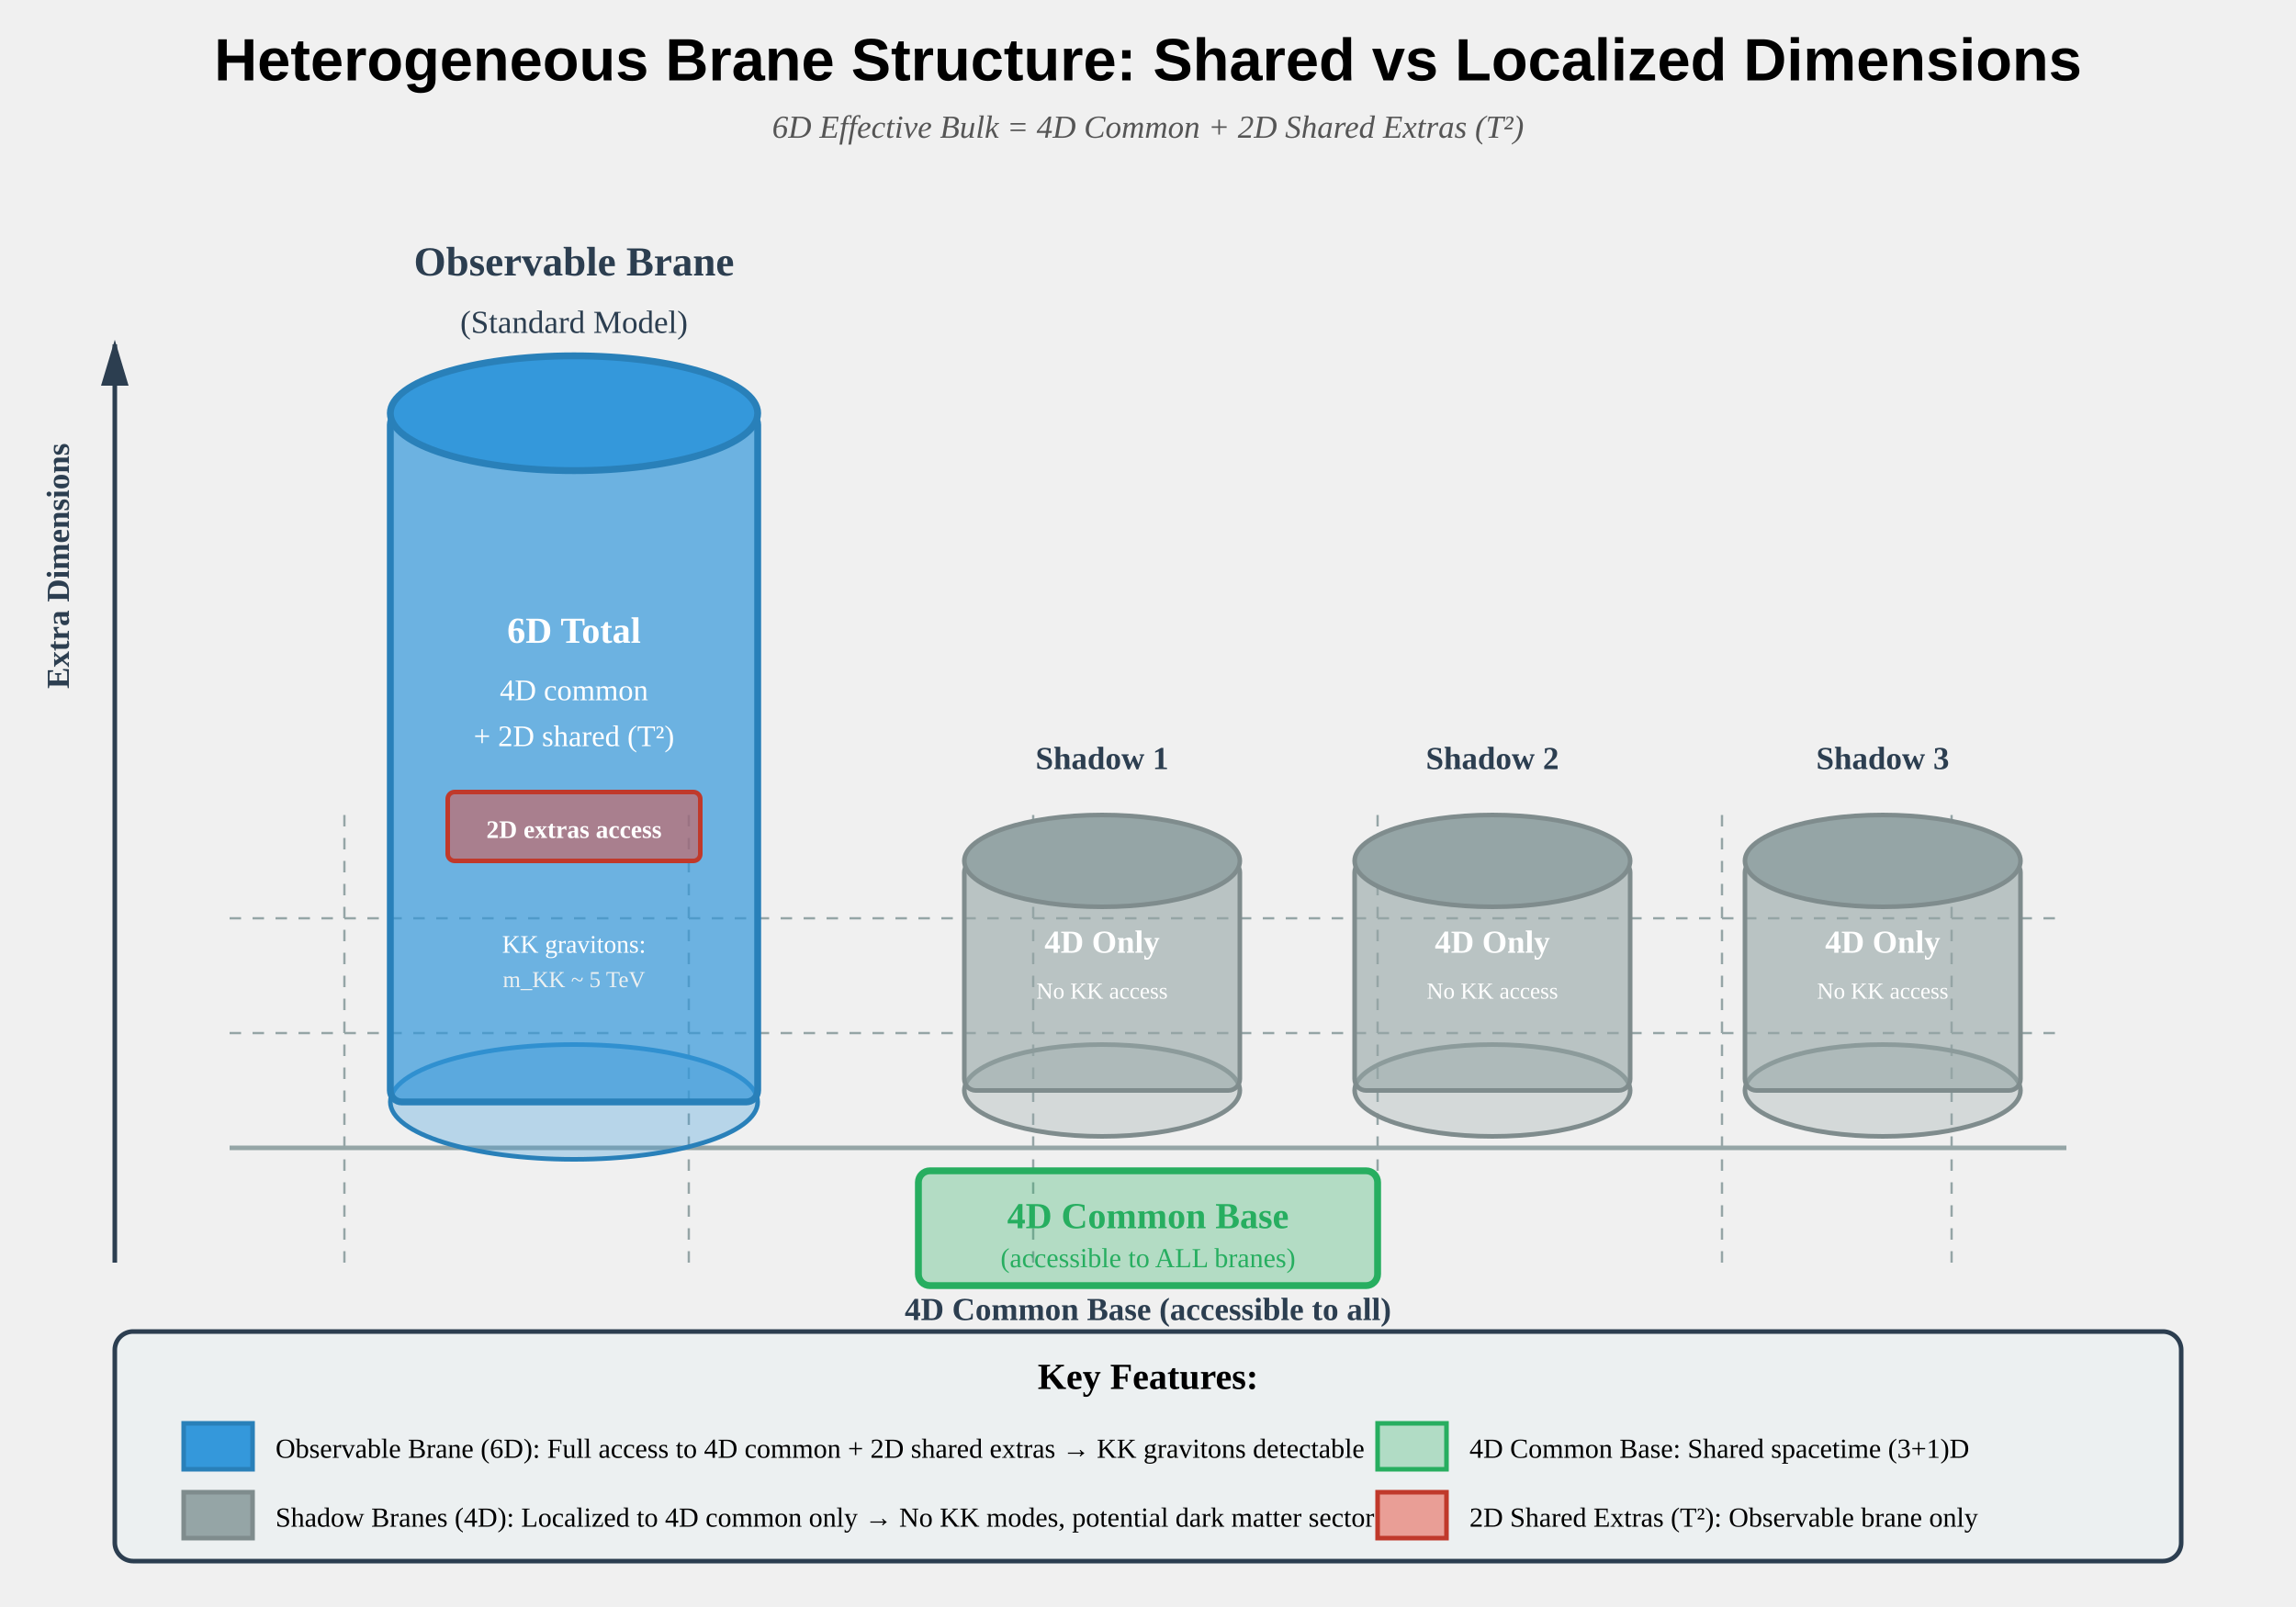
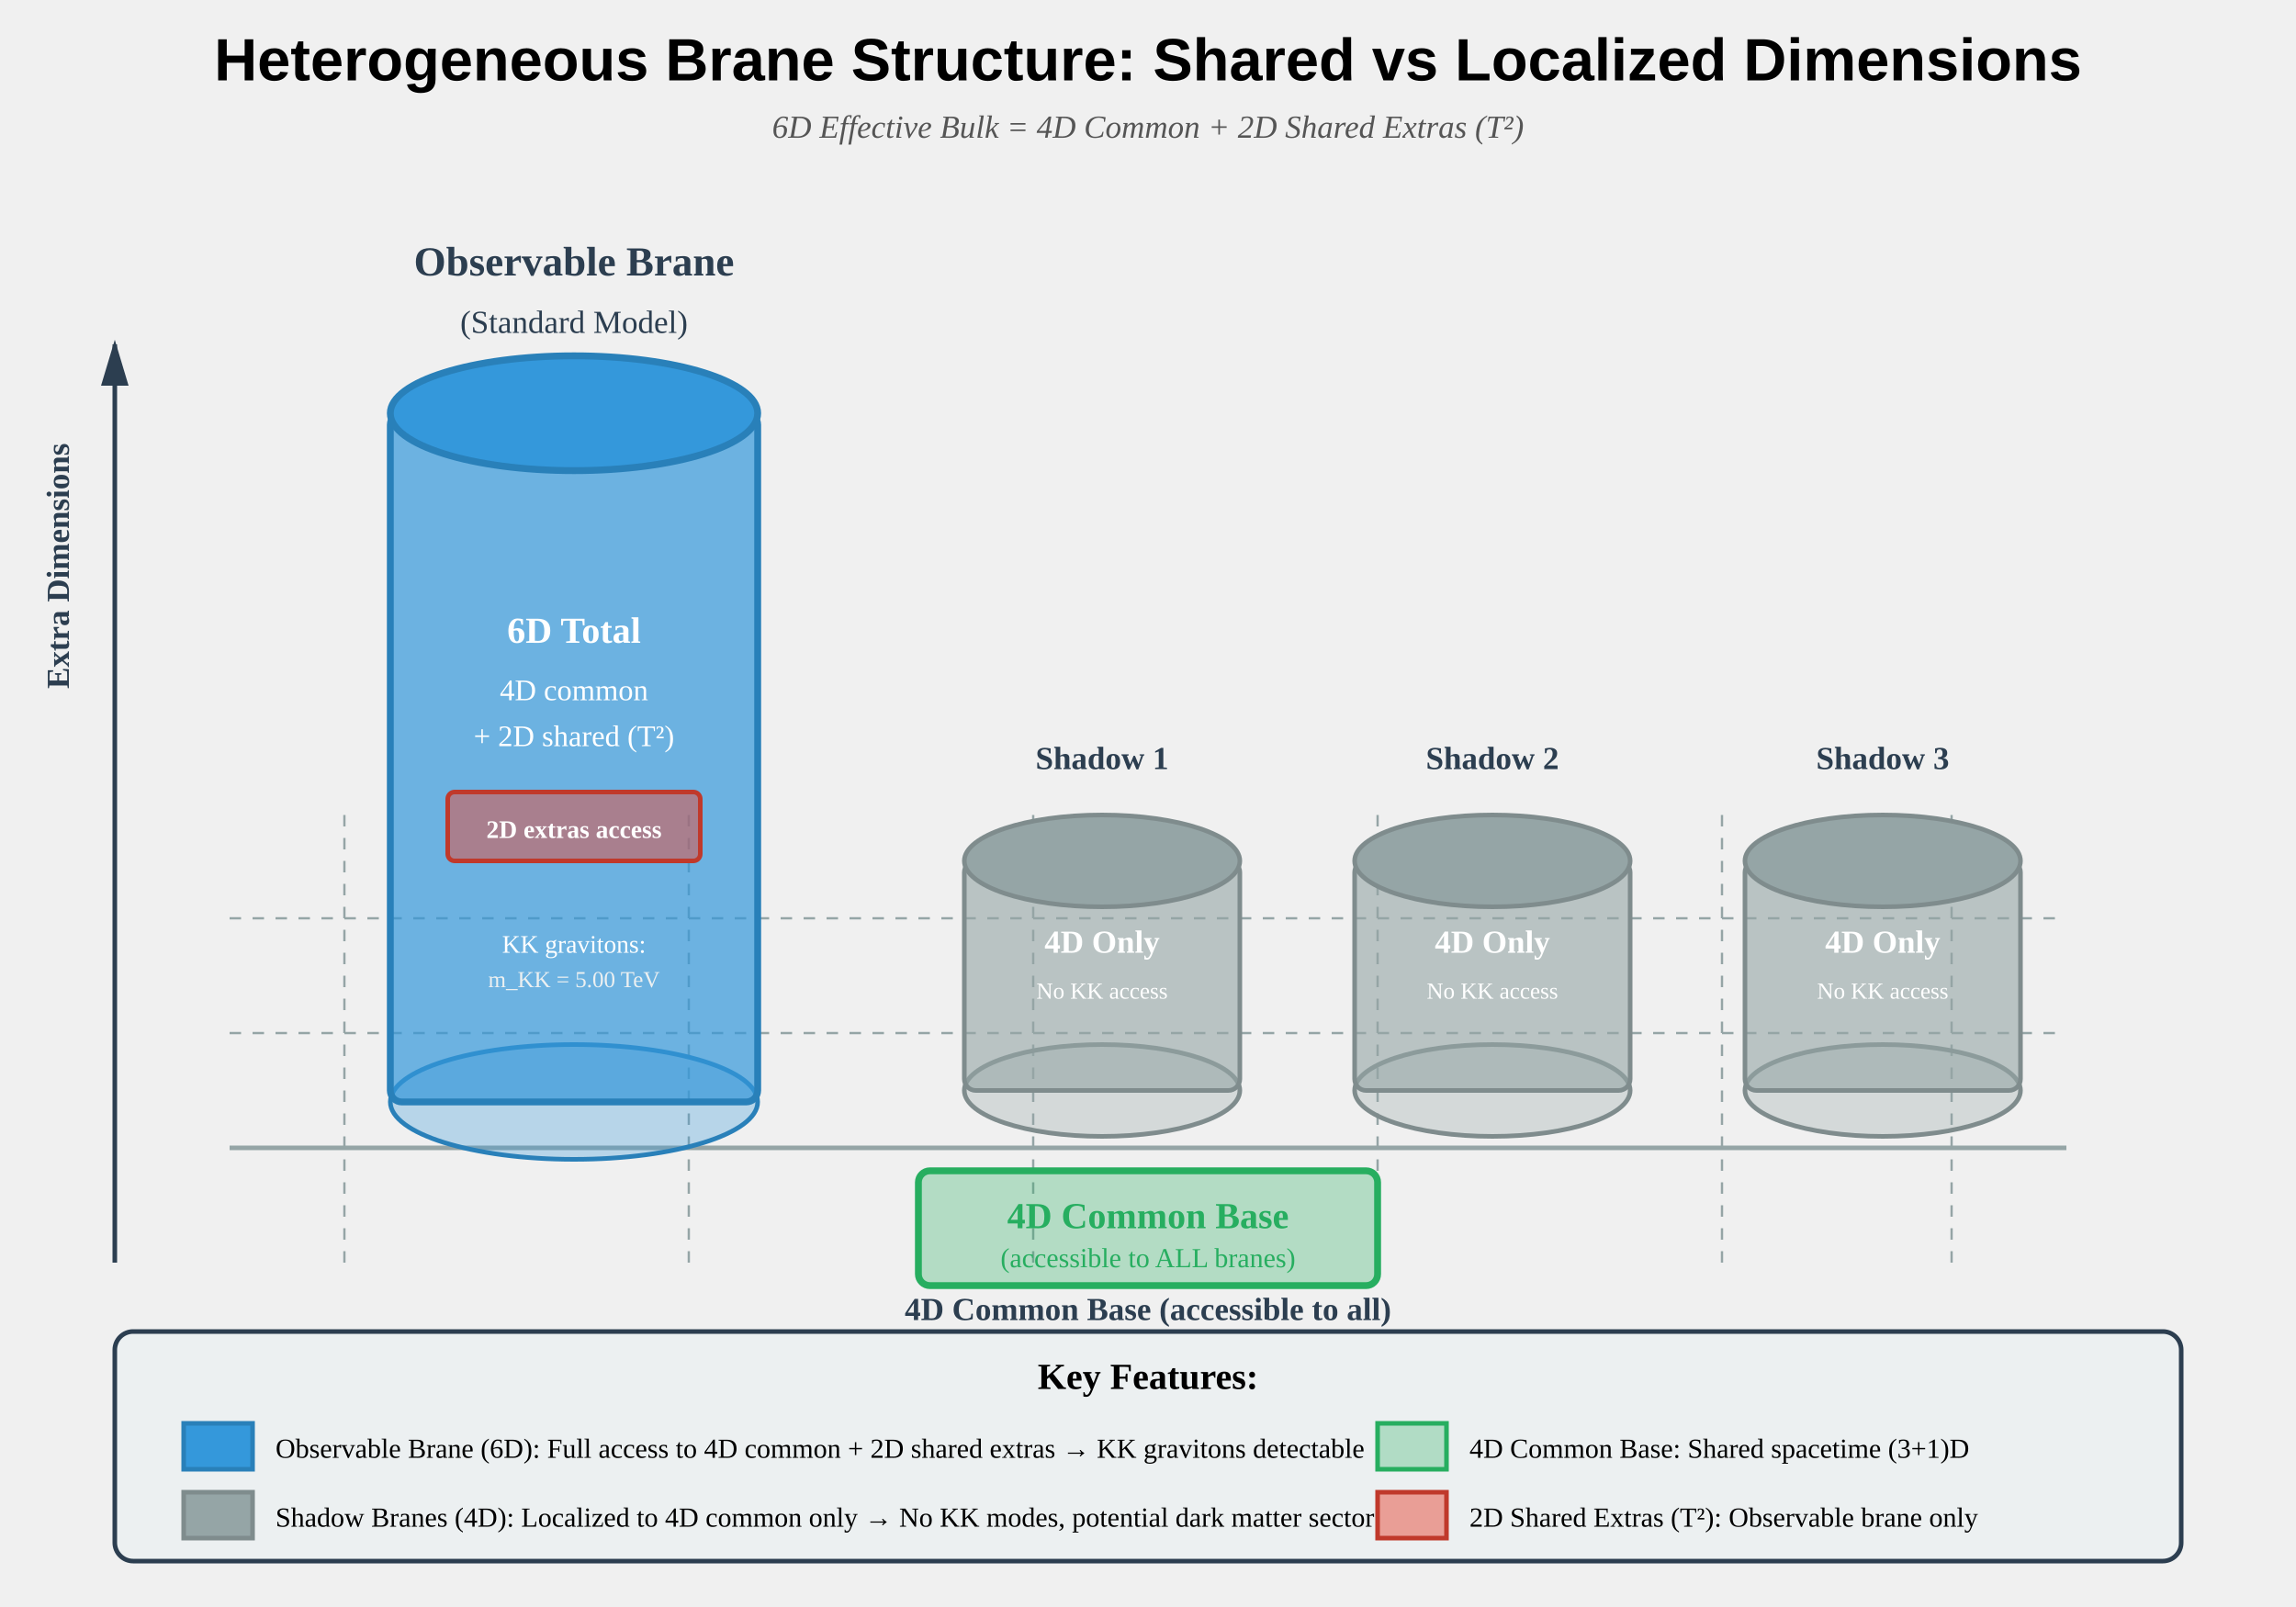
<svg xmlns="http://www.w3.org/2000/svg" width="1000" height="700">
  <text x="500" y="35" font-size="26" font-weight="bold" text-anchor="middle" font-family="Arial, sans-serif">
    Heterogeneous Brane Structure: Shared vs Localized Dimensions
  </text>
  <text x="500" y="60" font-size="14" text-anchor="middle" fill="#555" font-style="italic">
    6D Effective Bulk = 4D Common + 2D Shared Extras (T²)
  </text>
  <g id="common_floor">
    <line x1="100" y1="500" x2="900" y2="500" stroke="#95a5a6" stroke-width="2" />
    <line x1="100" y1="450" x2="900" y2="450" stroke="#95a5a6" stroke-width="1" stroke-dasharray="5,5" />
    <line x1="100" y1="400" x2="900" y2="400" stroke="#95a5a6" stroke-width="1" stroke-dasharray="5,5" />
    <line x1="150" y1="550" x2="150" y2="350" stroke="#95a5a6" stroke-width="1" stroke-dasharray="5,5" />
    <line x1="300" y1="550" x2="300" y2="350" stroke="#95a5a6" stroke-width="1" stroke-dasharray="5,5" />
    <line x1="450" y1="550" x2="450" y2="350" stroke="#95a5a6" stroke-width="1" stroke-dasharray="5,5" />
    <line x1="600" y1="550" x2="600" y2="350" stroke="#95a5a6" stroke-width="1" stroke-dasharray="5,5" />
    <line x1="750" y1="550" x2="750" y2="350" stroke="#95a5a6" stroke-width="1" stroke-dasharray="5,5" />
    <line x1="850" y1="550" x2="850" y2="350" stroke="#95a5a6" stroke-width="1" stroke-dasharray="5,5" />
    <rect x="400" y="510" width="200" height="50" fill="#27ae60" fill-opacity="0.3" stroke="#27ae60" stroke-width="3" rx="5" />
    <text x="500" y="535" font-size="16" font-weight="bold" text-anchor="middle" fill="#27ae60">4D Common Base</text>
    <text x="500" y="552" font-size="12" text-anchor="middle" fill="#27ae60">(accessible to ALL branes)</text>
  </g>
  <g id="observable_brane">
    <ellipse cx="250" cy="480" rx="80" ry="25" fill="#3498db" fill-opacity="0.3" stroke="#2980b9" stroke-width="2" />
    <rect x="170" y="180" width="160" height="300" fill="#3498db" fill-opacity="0.7" stroke="#2980b9" stroke-width="3" rx="5" />
    <ellipse cx="250" cy="180" rx="80" ry="25" fill="#3498db" stroke="#2980b9" stroke-width="3" />
    <text x="250" y="120" font-size="18" font-weight="bold" text-anchor="middle" fill="#2c3e50">Observable Brane</text>
    <text x="250" y="145" font-size="14" text-anchor="middle" fill="#2c3e50">(Standard Model)</text>
    <text x="250" y="280" font-size="16" font-weight="bold" text-anchor="middle" fill="white">6D Total</text>
    <text x="250" y="305" font-size="13" text-anchor="middle" fill="white">4D common</text>
    <text x="250" y="325" font-size="13" text-anchor="middle" fill="white">+ 2D shared (T²)</text>
    <rect x="195" y="345" width="110" height="30" fill="#e74c3c" fill-opacity="0.5" stroke="#c0392b" stroke-width="2" rx="3" />
    <text x="250" y="365" font-size="11" font-weight="bold" text-anchor="middle" fill="white">2D extras access</text>
    <text x="250" y="415" font-size="11" text-anchor="middle" fill="white">KK gravitons:</text>
-     <text x="250" y="430" font-size="10" text-anchor="middle" fill="#ecf0f1">m_KK ~ 5 TeV</text>
+     <text x="250" y="430" font-size="10" text-anchor="middle" fill="#ecf0f1">m_KK = 5.00 TeV</text>
  </g>
  <g id="shadow_brane_1">
    <ellipse cx="480" cy="475" rx="60" ry="20" fill="#95a5a6" fill-opacity="0.3" stroke="#7f8c8d" stroke-width="2" />
    <rect x="420" y="375" width="120" height="100" fill="#95a5a6" fill-opacity="0.6" stroke="#7f8c8d" stroke-width="2" rx="5" />
    <ellipse cx="480" cy="375" rx="60" ry="20" fill="#95a5a6" stroke="#7f8c8d" stroke-width="2" />
    <text x="480" y="335" font-size="14" font-weight="bold" text-anchor="middle" fill="#2c3e50">Shadow 1</text>
    <text x="480" y="415" font-size="14" font-weight="bold" text-anchor="middle" fill="white">4D Only</text>
    <text x="480" y="435" font-size="10" text-anchor="middle" fill="white">No KK access</text>
  </g>
  <g id="shadow_brane_2">
    <ellipse cx="650" cy="475" rx="60" ry="20" fill="#95a5a6" fill-opacity="0.3" stroke="#7f8c8d" stroke-width="2" />
    <rect x="590" y="375" width="120" height="100" fill="#95a5a6" fill-opacity="0.6" stroke="#7f8c8d" stroke-width="2" rx="5" />
    <ellipse cx="650" cy="375" rx="60" ry="20" fill="#95a5a6" stroke="#7f8c8d" stroke-width="2" />
    <text x="650" y="335" font-size="14" font-weight="bold" text-anchor="middle" fill="#2c3e50">Shadow 2</text>
    <text x="650" y="415" font-size="14" font-weight="bold" text-anchor="middle" fill="white">4D Only</text>
    <text x="650" y="435" font-size="10" text-anchor="middle" fill="white">No KK access</text>
  </g>
  <g id="shadow_brane_3">
    <ellipse cx="820" cy="475" rx="60" ry="20" fill="#95a5a6" fill-opacity="0.3" stroke="#7f8c8d" stroke-width="2" />
    <rect x="760" y="375" width="120" height="100" fill="#95a5a6" fill-opacity="0.6" stroke="#7f8c8d" stroke-width="2" rx="5" />
    <ellipse cx="820" cy="375" rx="60" ry="20" fill="#95a5a6" stroke="#7f8c8d" stroke-width="2" />
    <text x="820" y="335" font-size="14" font-weight="bold" text-anchor="middle" fill="#2c3e50">Shadow 3</text>
    <text x="820" y="415" font-size="14" font-weight="bold" text-anchor="middle" fill="white">4D Only</text>
    <text x="820" y="435" font-size="10" text-anchor="middle" fill="white">No KK access</text>
  </g>
  <g id="legend">
    <rect x="50" y="580" width="900" height="100" fill="#ecf0f1" stroke="#2c3e50" stroke-width="2" rx="8" />
    <text x="500" y="605" font-size="16" font-weight="bold" text-anchor="middle">Key Features:</text>
    <rect x="80" y="620" width="30" height="20" fill="#3498db" stroke="#2980b9" stroke-width="2" />
    <text x="120" y="635" font-size="12">Observable Brane (6D): Full access to 4D common + 2D shared extras → KK gravitons detectable</text>
    <rect x="80" y="650" width="30" height="20" fill="#95a5a6" stroke="#7f8c8d" stroke-width="2" />
    <text x="120" y="665" font-size="12">Shadow Branes (4D): Localized to 4D common only → No KK modes, potential dark matter sector</text>
    <rect x="600" y="620" width="30" height="20" fill="#27ae60" fill-opacity="0.3" stroke="#27ae60" stroke-width="2" />
    <text x="640" y="635" font-size="12">4D Common Base: Shared spacetime (3+1)D</text>
    <rect x="600" y="650" width="30" height="20" fill="#e74c3c" fill-opacity="0.5" stroke="#c0392b" stroke-width="2" />
    <text x="640" y="665" font-size="12">2D Shared Extras (T²): Observable brane only</text>
  </g>
  <g id="axes">
    <line x1="50" y1="550" x2="50" y2="150" stroke="#2c3e50" stroke-width="2" marker-end="url(#arrow)" />
    <text x="30" y="300" font-size="14" font-weight="bold" fill="#2c3e50" transform="rotate(-90 30 300)">Extra Dimensions</text>
    <text x="500" y="575" font-size="14" font-weight="bold" text-anchor="middle" fill="#2c3e50">4D Common Base (accessible to all)</text>
  </g>
  <defs>
    <marker id="arrow" markerWidth="10" markerHeight="10" refX="9" refY="3" orient="auto">
      <polygon points="0 0, 10 3, 0 6" fill="#2c3e50" />
    </marker>
  </defs>
</svg>
